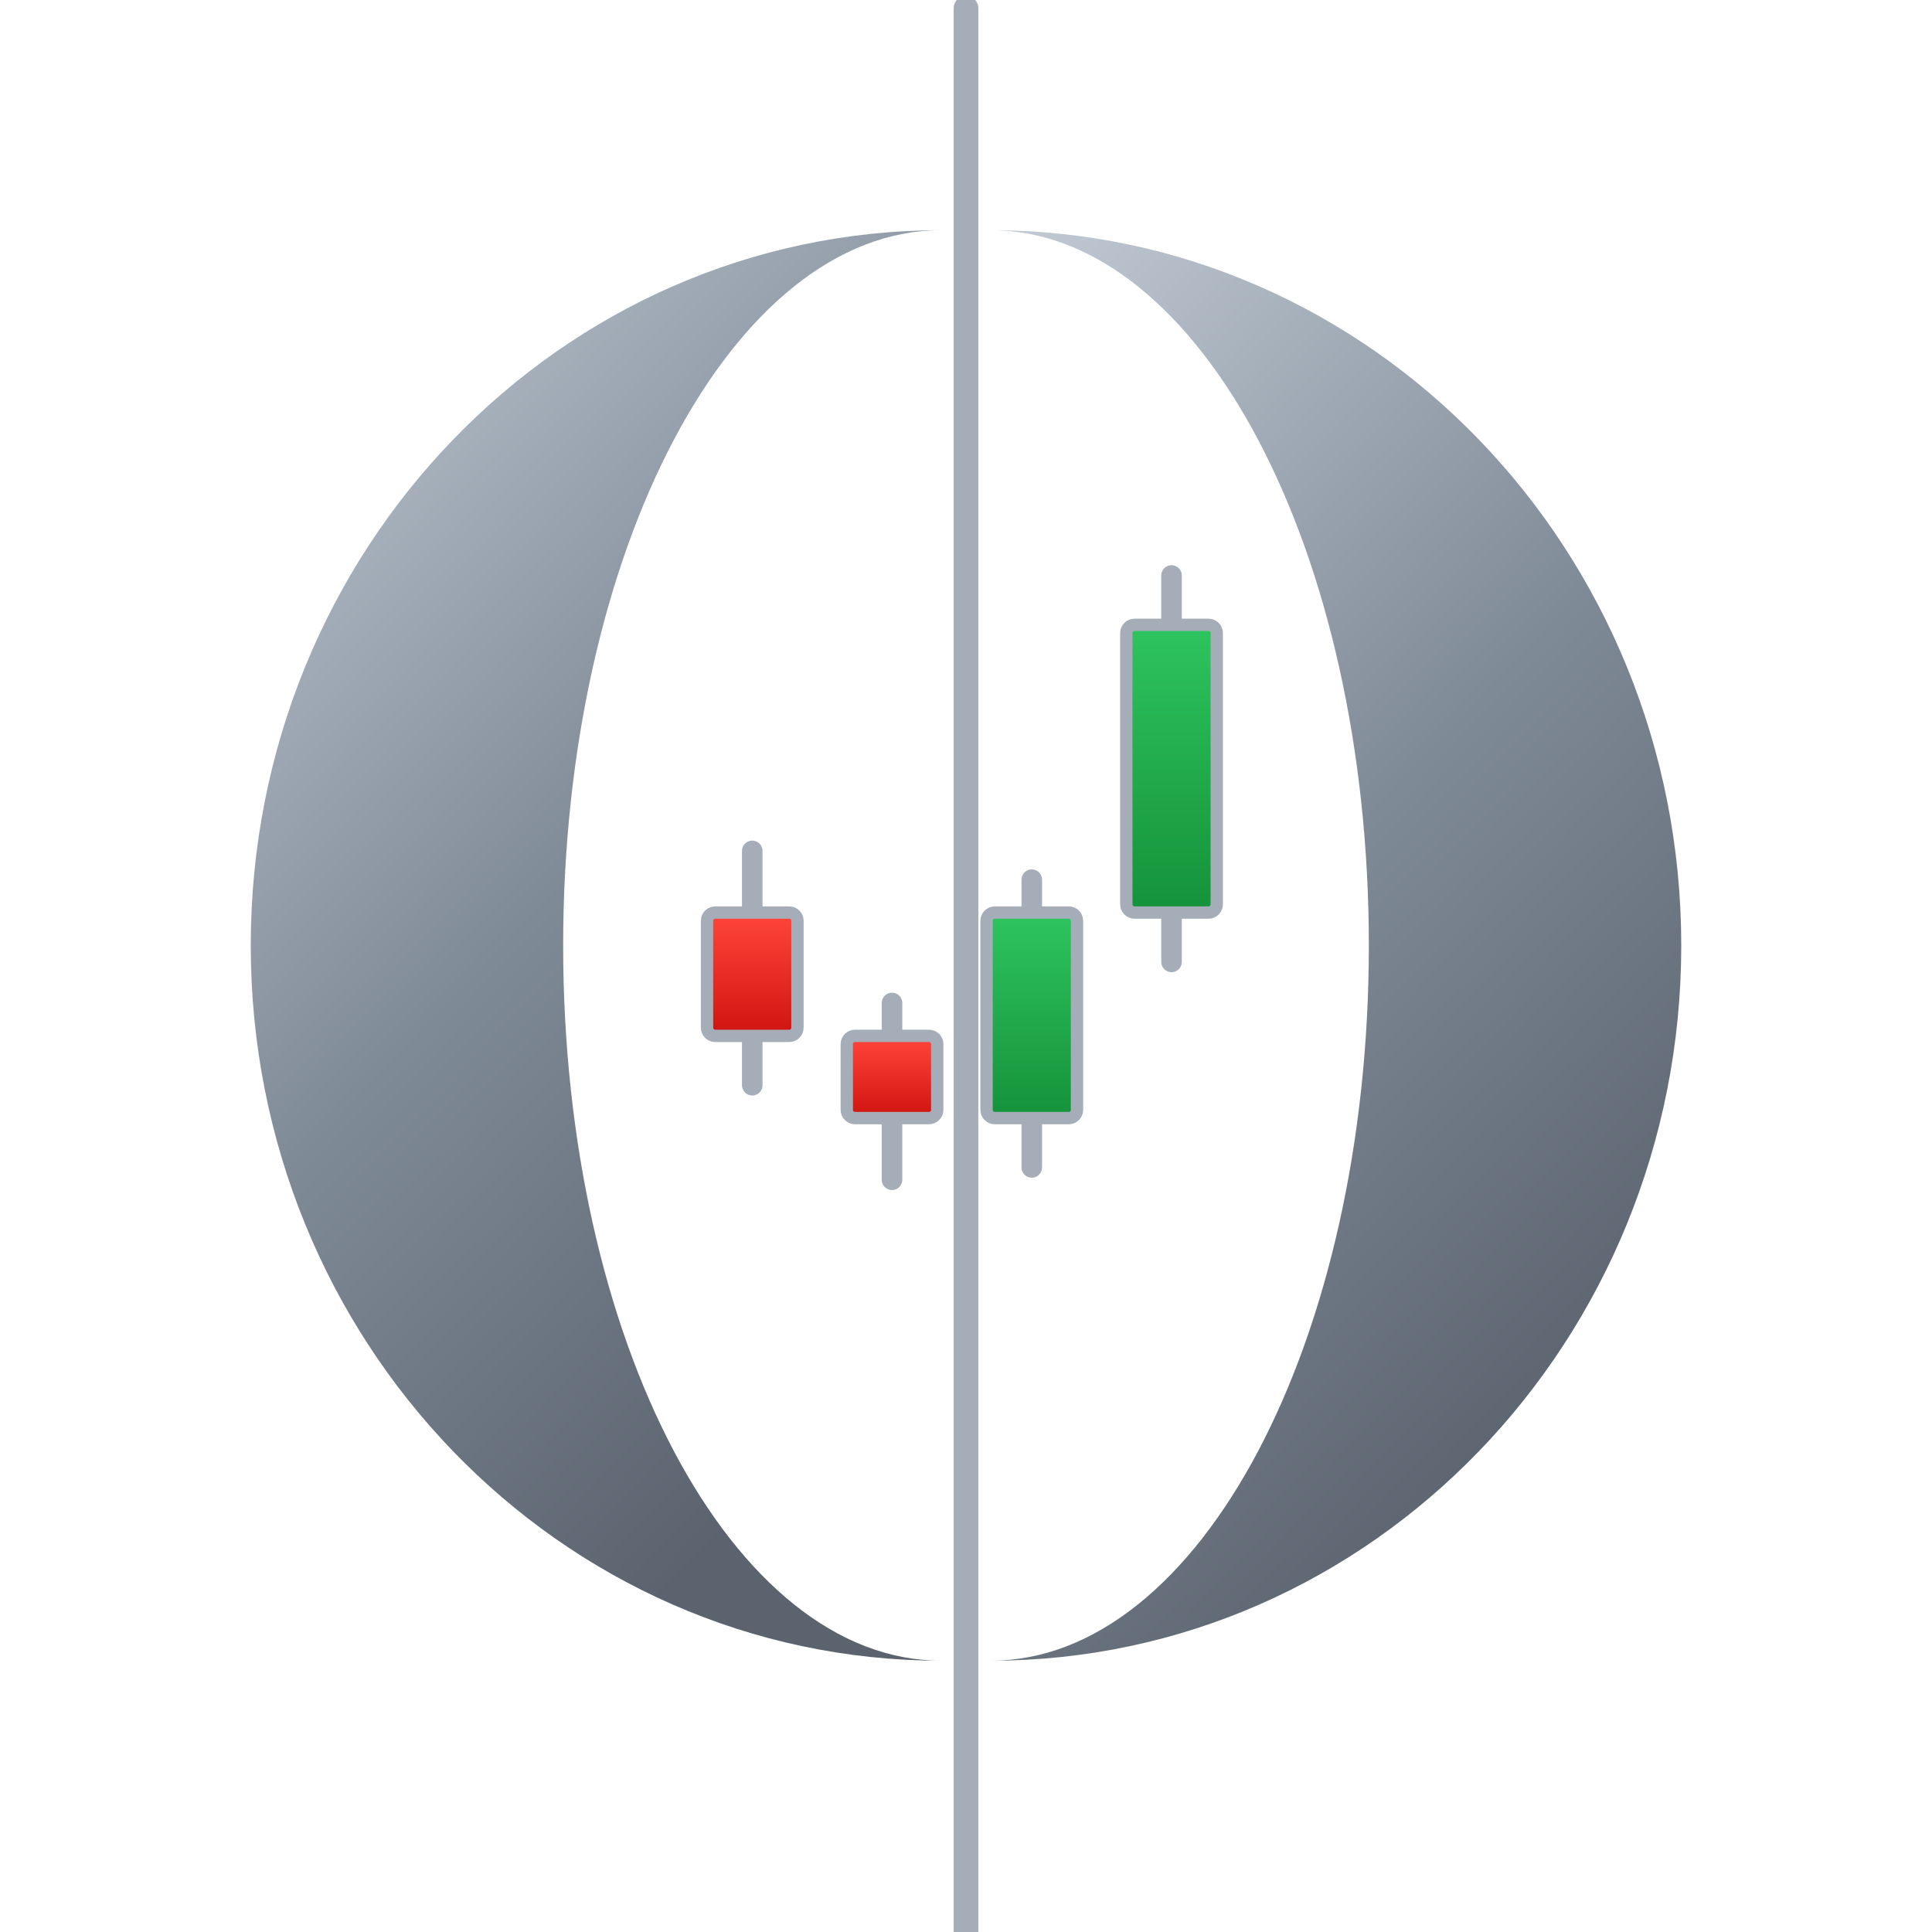
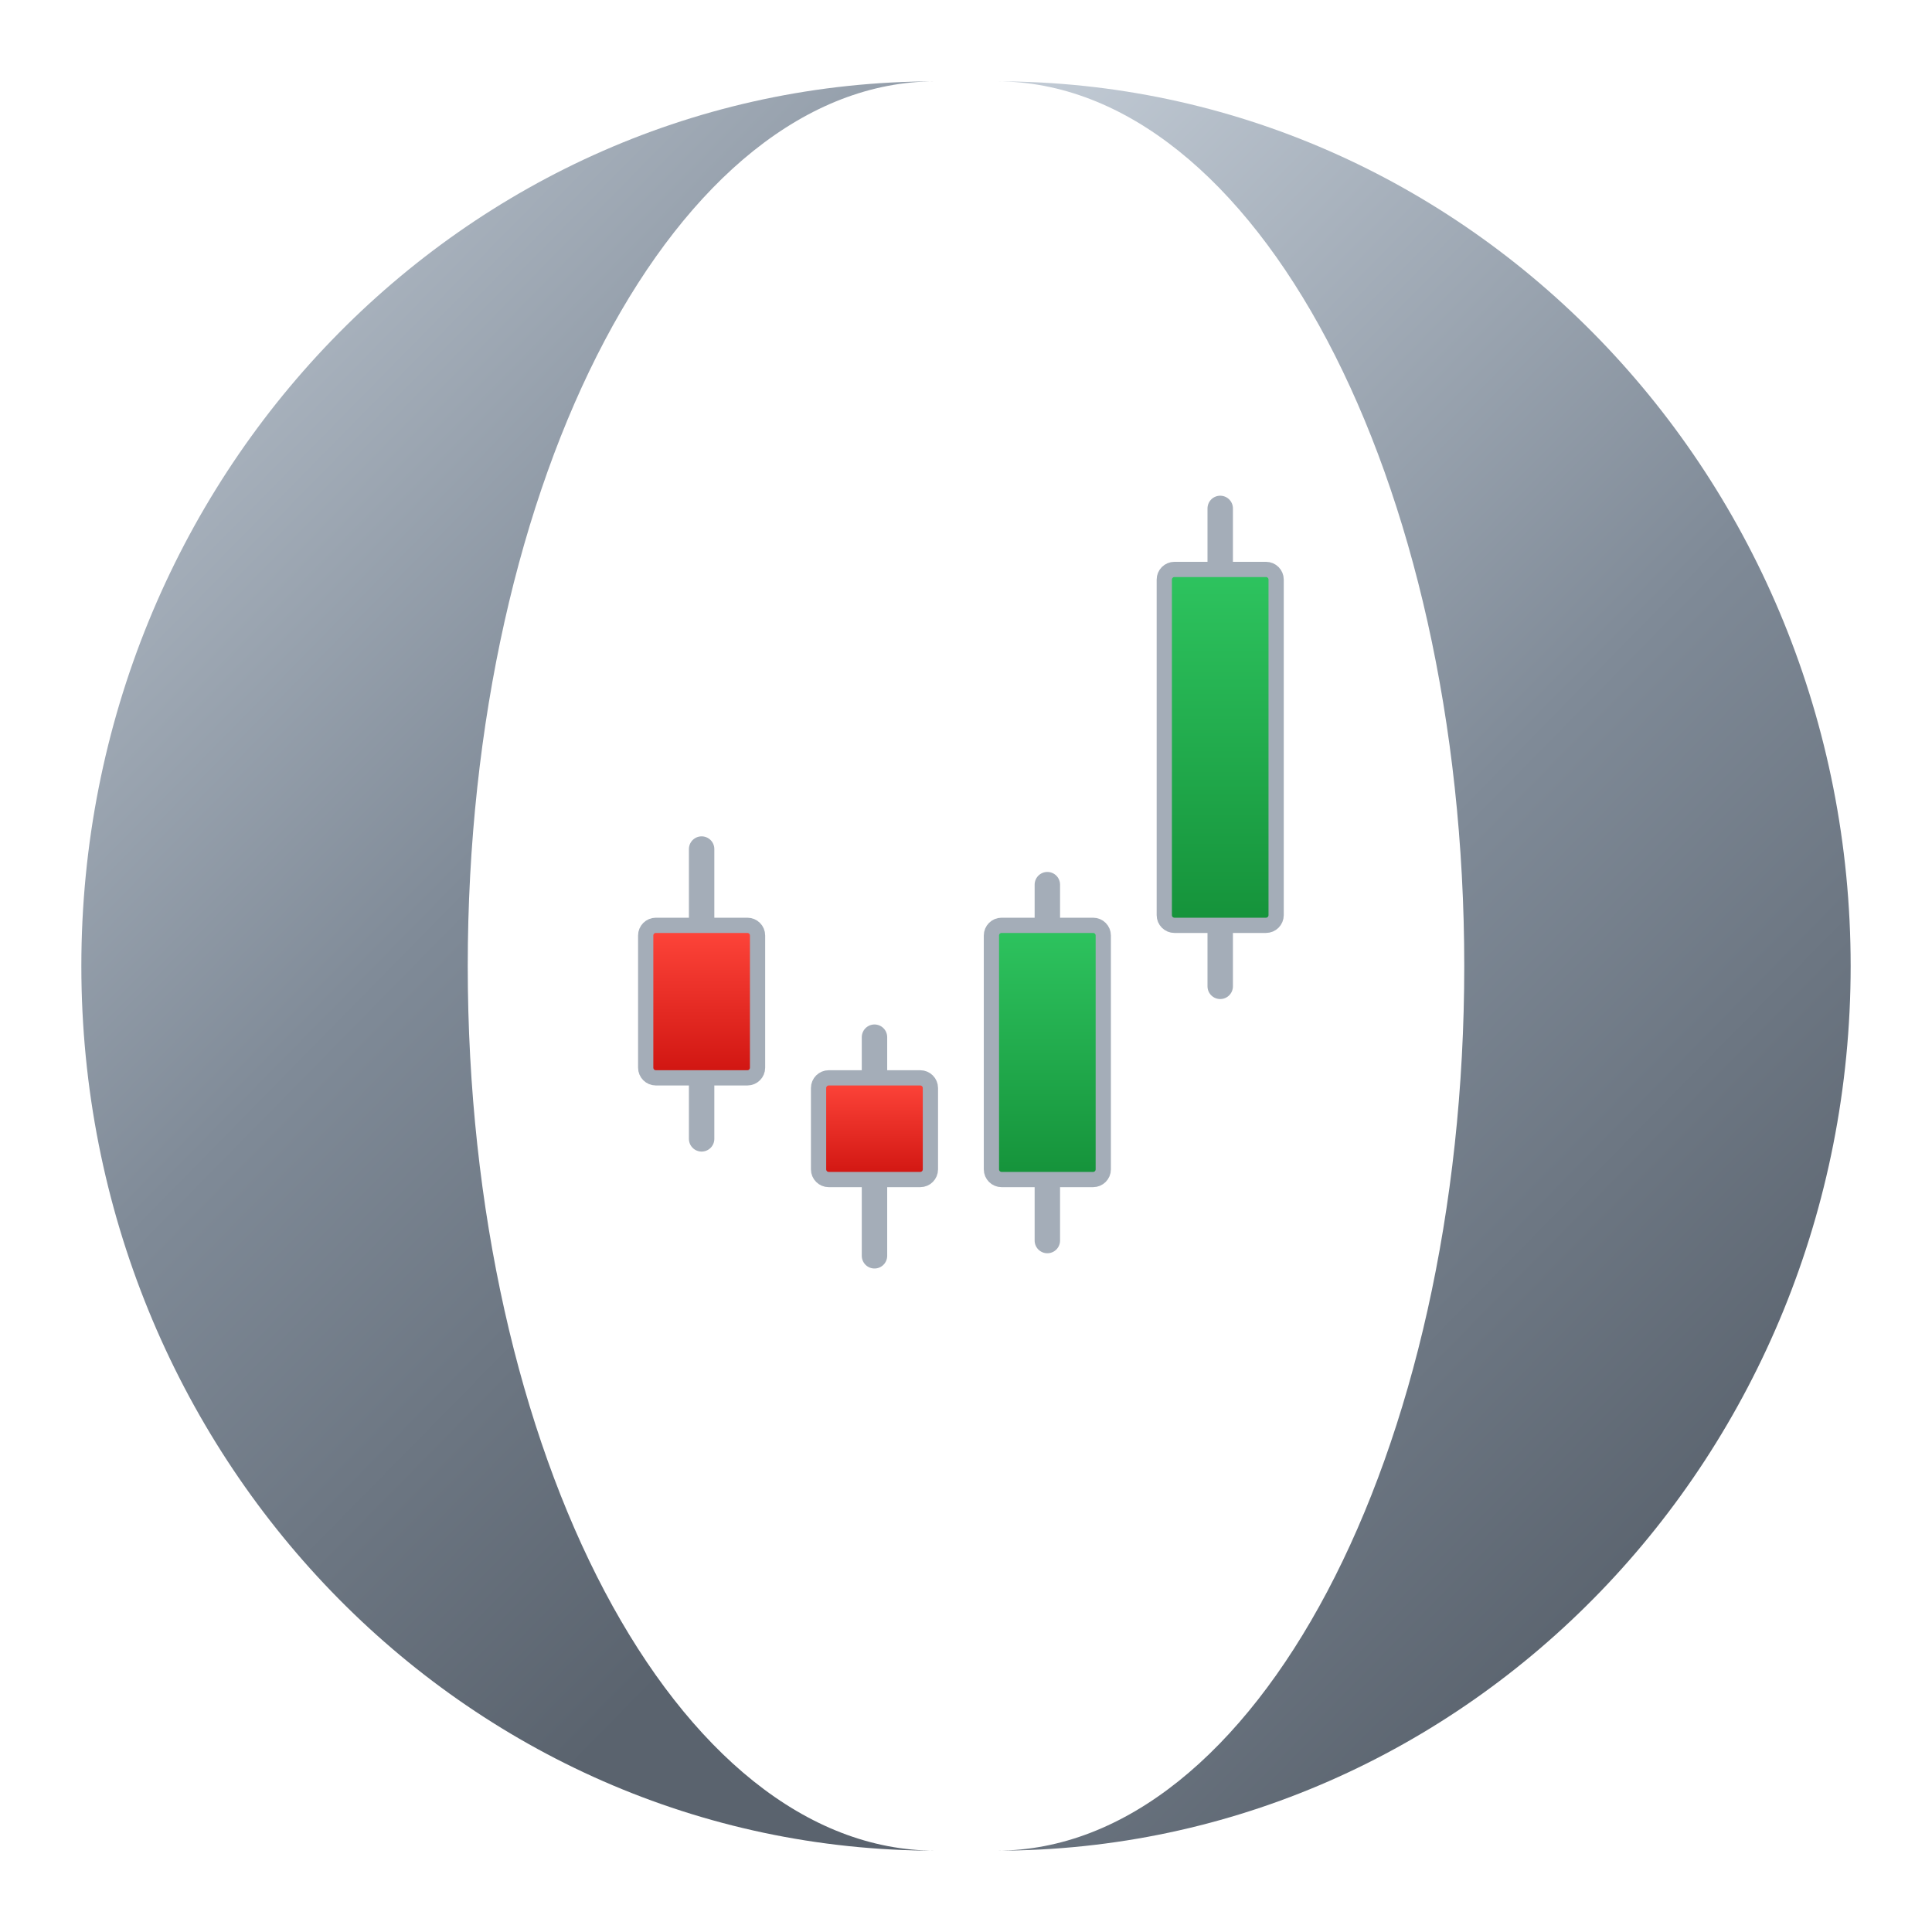
- <svg xmlns="http://www.w3.org/2000/svg" viewBox="277 248 470 470">
+ <svg xmlns="http://www.w3.org/2000/svg" viewBox="322 288 380 380">
  <defs>
    <linearGradient id="gArc" x1="0" y1="0" x2="0.5" y2="1">
      <stop offset="0%" stop-color="#c3ccd6" />
      <stop offset="55%" stop-color="#7f8a97" />
      <stop offset="100%" stop-color="#5a636e" />
    </linearGradient>
    <linearGradient id="gGreen" x1="0" y1="0" x2="0" y2="1">
      <stop offset="0%" stop-color="#2ec45f" />
      <stop offset="100%" stop-color="#15923a" />
    </linearGradient>
    <linearGradient id="gRed" x1="0" y1="0" x2="0" y2="1">
      <stop offset="0%" stop-color="#ff463b" />
      <stop offset="100%" stop-color="#cf1410" />
    </linearGradient>
  </defs>
  <path fill="url(#gArc)" d="M 506 304 A 168 174 0 0 0 506 652 A 92 174 0 0 1 506 304 Z" />
  <path fill="url(#gArc)" d="M 518 304 A 168 174 0 0 1 518 652 A 92 174 0 0 0 518 304 Z" />
-   <line stroke="#a4adb8" stroke-width="6" stroke-linecap="round" x1="512" y1="250" x2="512" y2="720" />
  <line stroke="#a4adb8" stroke-width="5" stroke-linecap="round" x1="460" y1="455" x2="460" y2="512" />
  <line stroke="#a4adb8" stroke-width="5" stroke-linecap="round" x1="494" y1="492" x2="494" y2="535" />
  <line stroke="#a4adb8" stroke-width="5" stroke-linecap="round" x1="528" y1="462" x2="528" y2="532" />
  <line stroke="#a4adb8" stroke-width="5" stroke-linecap="round" x1="562" y1="388" x2="562" y2="482" />
  <rect fill="url(#gRed)" stroke="#a4adb8" stroke-width="3" x="449" y="470" width="22" height="30" rx="2" />
  <rect fill="url(#gRed)" stroke="#a4adb8" stroke-width="3" x="483" y="500" width="22" height="20" rx="2" />
  <rect fill="url(#gGreen)" stroke="#a4adb8" stroke-width="3" x="517" y="470" width="22" height="50" rx="2" />
  <rect fill="url(#gGreen)" stroke="#a4adb8" stroke-width="3" x="551" y="400" width="22" height="70" rx="2" />
</svg>
